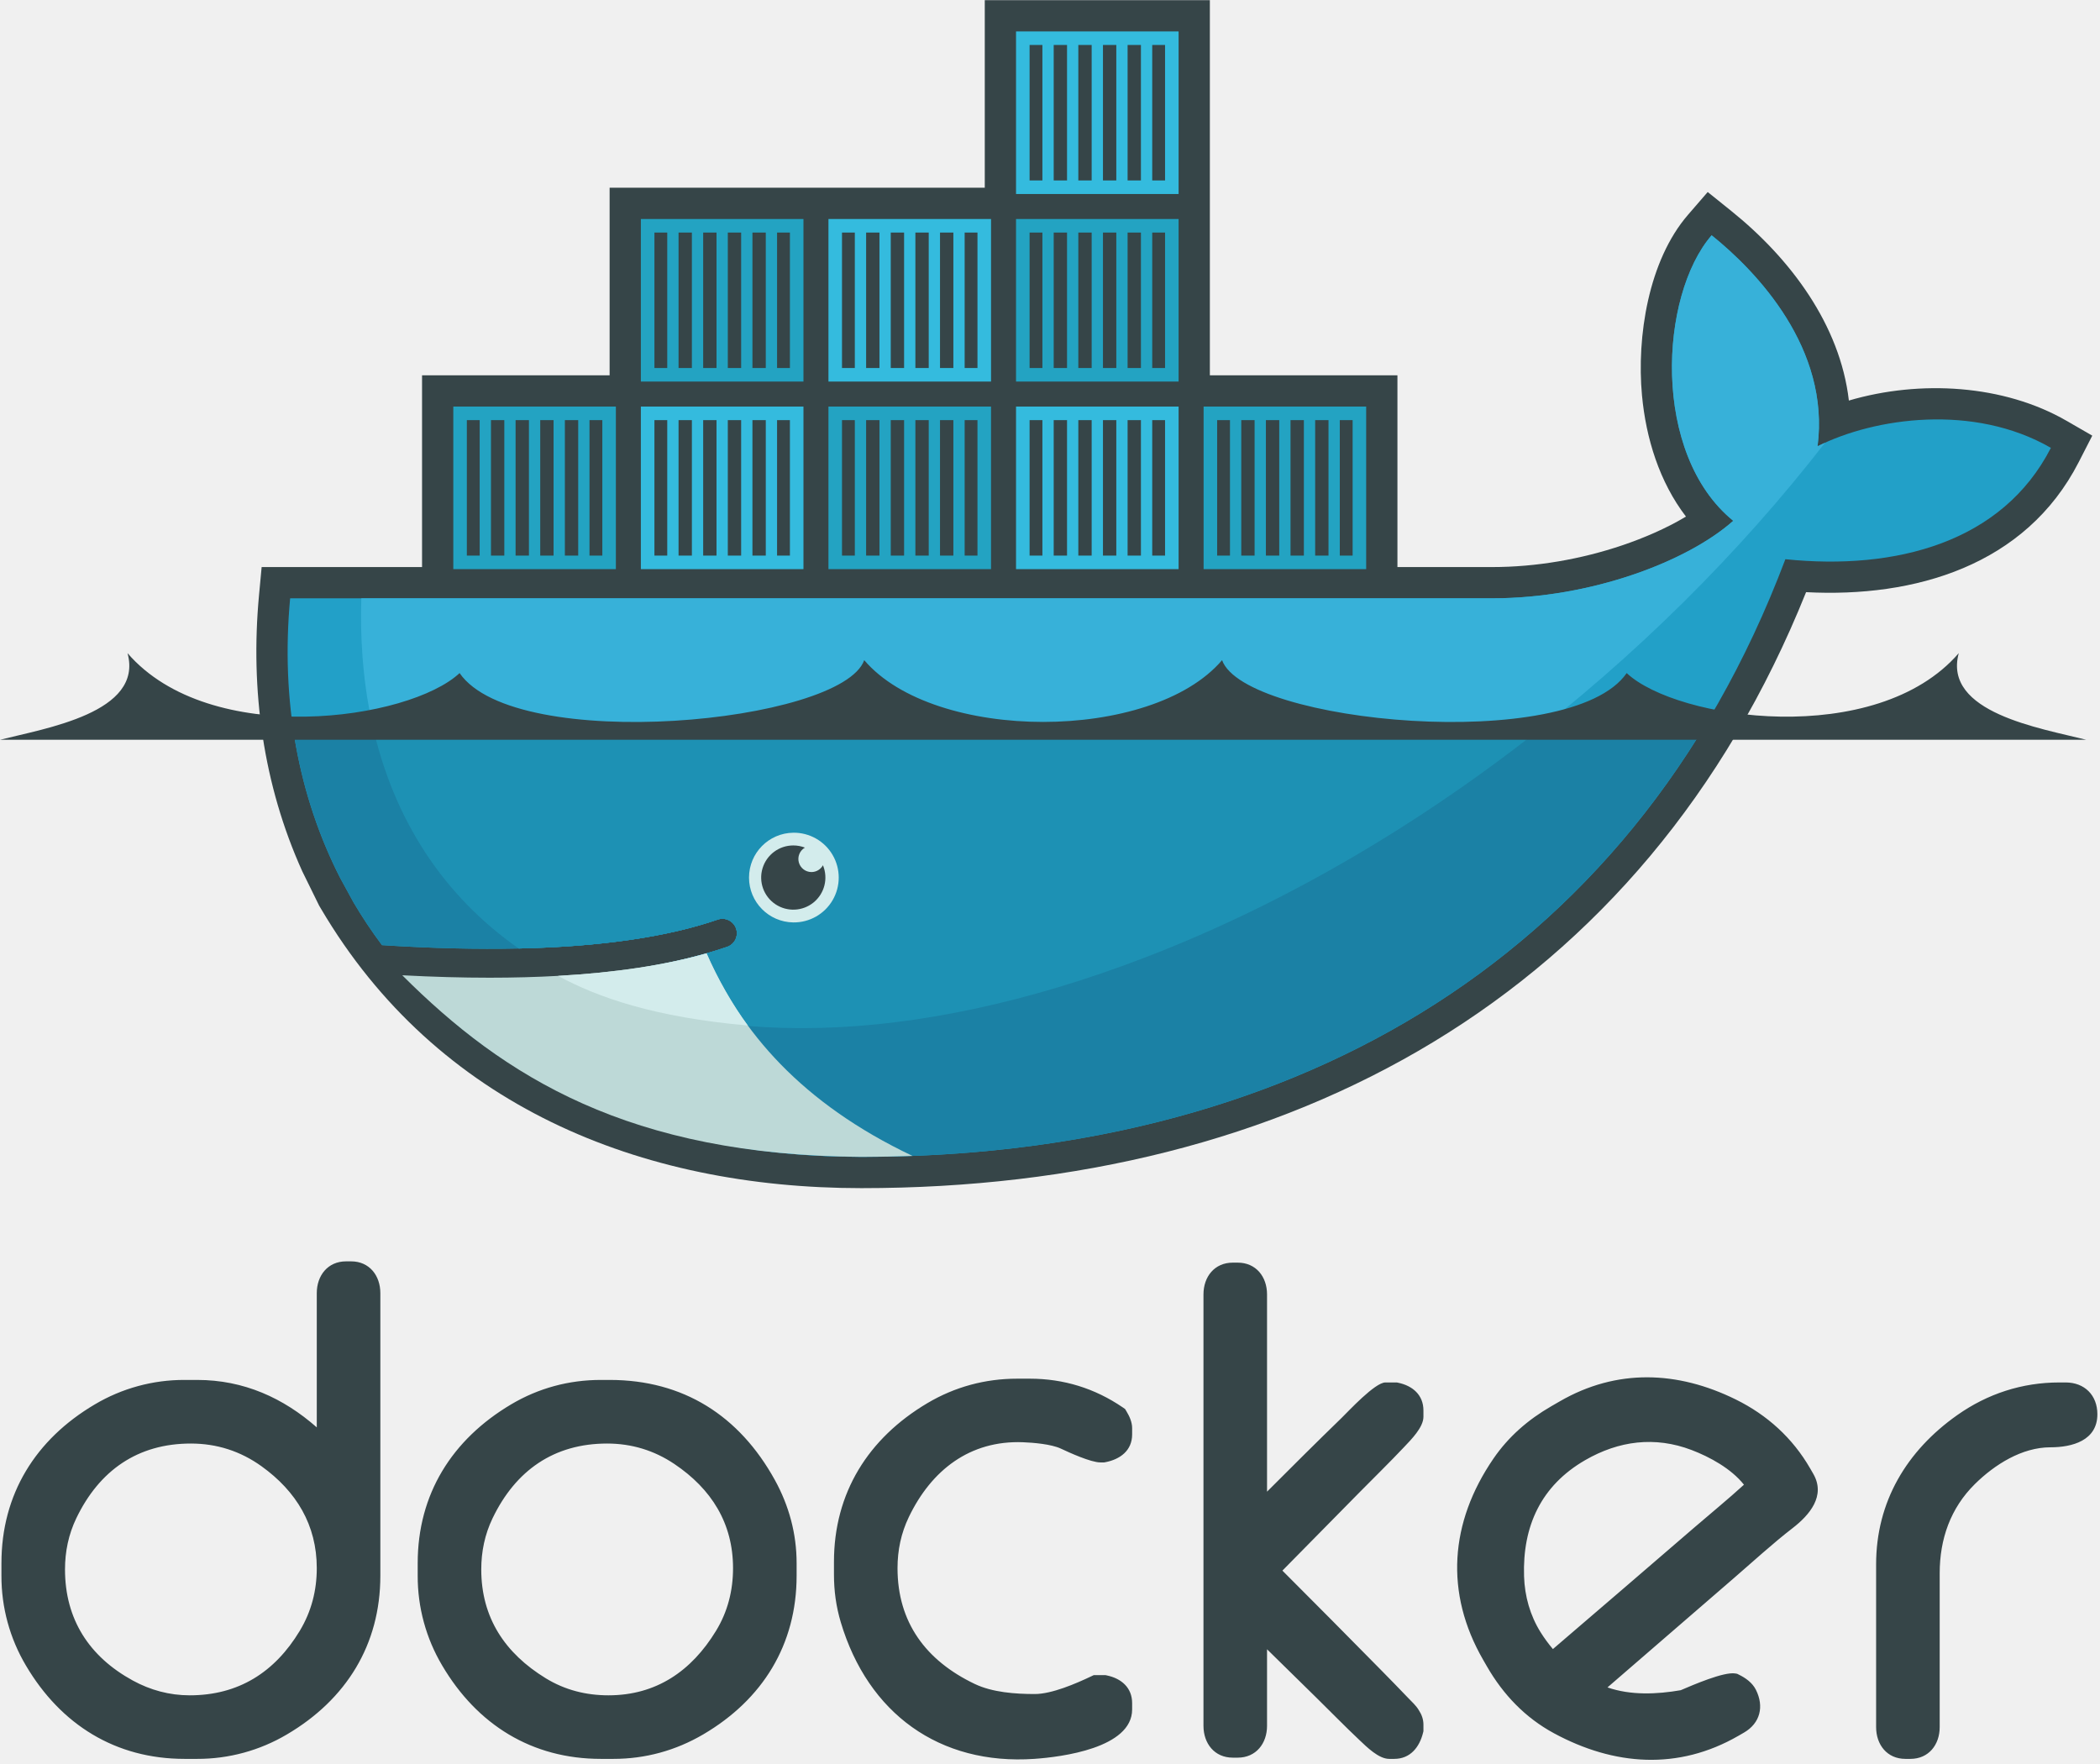
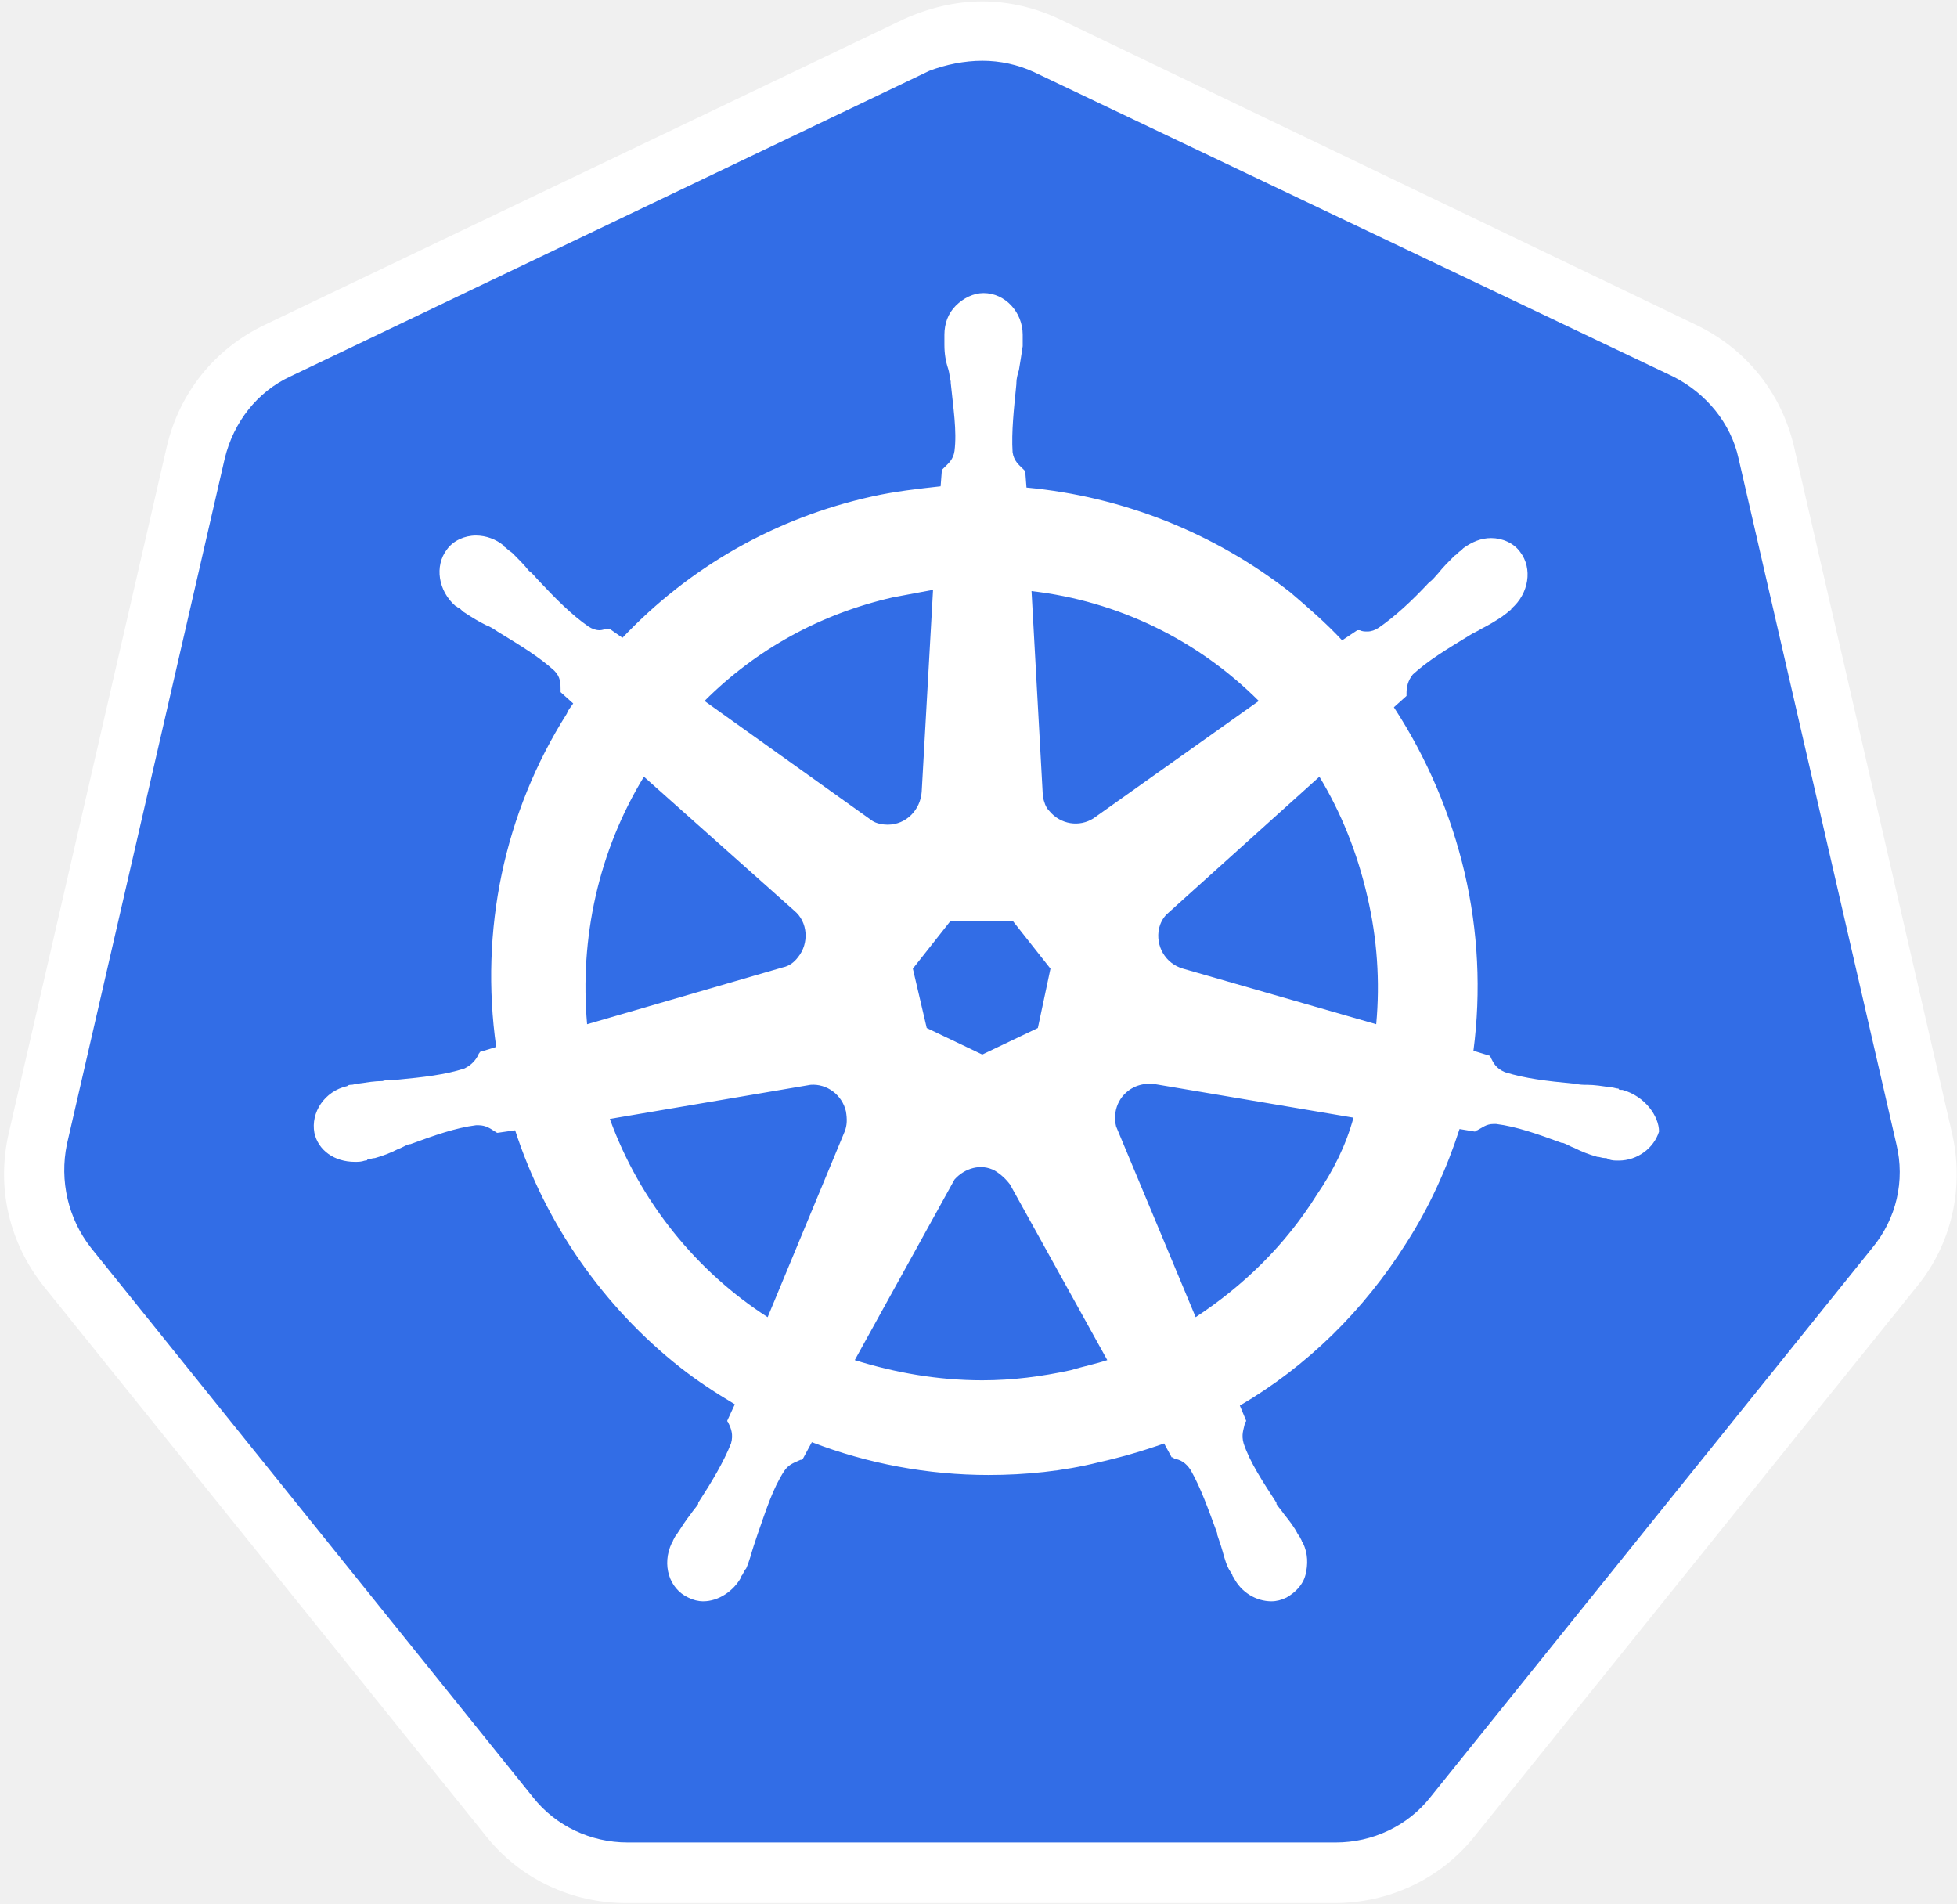
- <svg xmlns="http://www.w3.org/2000/svg" width="2500" height="2100" viewBox="0 0 256 215">
-   <g fill="none" fill-rule="evenodd">
-     <path d="M38.617 173.984v-16.362c0-2.15 1.344-3.877 3.57-3.877h.616c2.225 0 3.563 1.729 3.563 3.877v34.447c0 8.4-4.15 15.084-11.382 19.342a21.374 21.374 0 0 1-10.945 2.985h-1.537c-8.402 0-15.077-4.153-19.342-11.38a21.314 21.314 0 0 1-2.984-10.947v-1.535c0-8.403 4.152-15.083 11.378-19.349a21.298 21.298 0 0 1 10.948-2.985h1.537c5.686 0 10.51 2.204 14.578 5.784zM7.924 191.3c0 6.068 2.941 10.63 8.258 13.54 2.15 1.176 4.484 1.808 6.937 1.808 5.956 0 10.374-2.81 13.421-7.857 1.417-2.348 2.077-4.917 2.077-7.648 0-5.26-2.49-9.365-6.729-12.414-2.57-1.848-5.463-2.775-8.618-2.775-6.492 0-11.164 3.28-13.968 9.106-.946 1.97-1.378 4.061-1.378 6.24zm65.324-23.1h1.074c8.978 0 15.806 4.355 20.133 12.192 1.73 3.135 2.656 6.557 2.656 10.142v1.535c0 8.4-4.142 15.093-11.385 19.343-3.353 1.967-7.057 2.984-10.943 2.984h-1.535c-8.402 0-15.079-4.153-19.342-11.38a21.316 21.316 0 0 1-2.987-10.947v-1.535c0-8.404 4.169-15.062 11.377-19.347 3.351-1.991 7.058-2.987 10.952-2.987zm-14.58 23.1c0 5.89 2.89 10.223 7.865 13.27 2.336 1.43 4.909 2.078 7.638 2.078 5.82 0 10.122-2.951 13.116-7.863 1.428-2.342 2.074-4.915 2.074-7.642 0-5.477-2.638-9.661-7.148-12.693-2.471-1.663-5.222-2.496-8.198-2.496-6.492 0-11.164 3.28-13.967 9.106-.948 1.97-1.38 4.061-1.38 6.24zm70.656-14.727c-1.17-.548-3.36-.73-4.624-.778-6.474-.244-11.158 3.402-13.906 9.113-.949 1.97-1.382 4.055-1.382 6.235 0 6.637 3.485 11.284 9.409 14.117 2.164 1.034 4.958 1.23 7.323 1.23 2.08 0 5.02-1.274 6.866-2.151l.32-.152h1.433l.158.032c1.762.367 3.092 1.484 3.092 3.38v.767c0 4.718-8.622 5.798-11.912 6.028-11.61.803-20.293-5.573-23.603-16.647-.575-1.923-.834-3.833-.834-5.837v-1.533c0-8.403 4.17-15.059 11.377-19.34 3.351-1.99 7.057-2.99 10.95-2.99h1.536c4.13 0 7.934 1.173 11.344 3.502l.28.194.177.292c.368.61.685 1.316.685 2.042v.767c0 1.978-1.48 3.042-3.266 3.386l-.148.026h-.458c-1.156 0-3.785-1.197-4.817-1.683zm25.134 5.247c3.01-3.014 6.03-6.022 9.085-8.986.851-.827 4.074-4.327 5.343-4.327h1.388l.158.033c1.768.367 3.092 1.486 3.092 3.386v.766c0 1.296-1.518 2.802-2.355 3.689-1.78 1.887-3.654 3.712-5.476 5.56l-9.362 9.504c4.031 4.04 8.058 8.083 12.056 12.154a313.304 313.304 0 0 1 3.301 3.396c.385.405.953.909 1.276 1.47.347.526.56 1.119.56 1.752v.8l-.045.185c-.435 1.768-1.557 3.194-3.516 3.194h-.617c-1.282 0-2.73-1.45-3.608-2.279-1.81-1.706-3.557-3.5-5.331-5.243l-5.949-5.84v9.334c0 2.15-1.346 3.878-3.569 3.878h-.61c-2.226 0-3.57-1.728-3.57-3.878v-52.596c0-2.15 1.345-3.87 3.57-3.87h.61c2.223 0 3.569 1.72 3.569 3.87v24.048zm96.577-13.313h.77c2.324 0 3.875 1.566 3.875 3.877 0 3.208-3.067 4.029-5.72 4.029-3.48 0-6.803 2.107-9.202 4.47-2.991 2.949-4.3 6.726-4.3 10.878v18.759c0 2.15-1.343 3.876-3.57 3.876h-.612c-2.227 0-3.569-1.725-3.569-3.876v-19.836c0-7.617 3.708-13.835 9.89-18.196 3.691-2.605 7.919-3.98 12.438-3.98zm-55.074 37.176c2.82.985 6.035.844 8.928.34 1.48-.629 5.264-2.28 6.656-2.038l.217.037.2.098c.85.412 1.661.995 2.095 1.86 1.014 2.027.527 4.065-1.465 5.216l-.663.383c-7.35 4.242-15.168 3.654-22.495-.308-3.503-1.894-6.183-4.705-8.16-8.132l-.462-.801c-4.719-8.172-4.082-16.768 1.24-24.539 1.837-2.686 4.238-4.761 7.045-6.384l1.062-.613c6.922-3.996 14.341-3.722 21.45-.215 3.823 1.886 6.92 4.697 9.054 8.394l.384.666c1.55 2.686-.458 5.026-2.531 6.626-2.406 1.856-4.835 4.09-7.141 6.08-5.142 4.439-10.276 8.888-15.414 13.33zm-6.655-4.674c5.75-4.93 11.502-9.865 17.237-14.816 1.96-1.69 4.109-3.444 6.053-5.221-1.56-1.966-4.166-3.383-6.38-4.228-4.47-1.703-8.877-1.131-12.976 1.235-5.365 3.098-7.65 8.031-7.45 14.17.08 2.418.73 4.748 2.013 6.805.452.725.957 1.406 1.503 2.055zM147.488 45.732h22.866v23.375h11.561c5.34 0 10.831-.951 15.887-2.664 2.485-.843 5.273-2.015 7.724-3.49-3.228-4.214-4.876-9.535-5.36-14.78-.66-7.135.78-16.421 5.608-22.005l2.404-2.78 2.864 2.303c7.211 5.793 13.276 13.889 14.345 23.118 8.683-2.554 18.878-1.95 26.531 2.467l3.14 1.812-1.652 3.226C246.933 68.946 233.4 72.86 220.17 72.167c-19.797 49.309-62.898 72.653-115.157 72.653-27 0-51.77-10.093-65.876-34.047l-.231-.39-2.055-4.182c-4.768-10.544-6.352-22.095-5.278-33.637l.323-3.457H51.45V45.732h22.865V22.866h45.733V0h27.44v45.732" fill="#364548" />
-     <path d="M221.57 54.38c1.533-11.916-7.384-21.275-12.914-25.719-6.373 7.368-7.363 26.678 2.635 34.808-5.58 4.956-17.337 9.448-29.376 9.448H35.37c-1.17 12.567 1.036 24.14 6.075 34.045l1.667 3.05a56.536 56.536 0 0 0 3.455 5.184c6.025.387 11.58.52 16.662.408h.002c9.987-.22 18.136-1.4 24.312-3.54a1.761 1.761 0 0 1 1.153 3.326c-.822.286-1.678.552-2.562.805h-.003c-4.863 1.389-10.078 2.323-16.806 2.738.4.007-.416.06-.418.06-.229.015-.517.048-.747.06-2.648.149-5.506.18-8.428.18-3.196 0-6.343-.06-9.862-.24l-.09.06c12.21 13.724 31.302 21.955 55.234 21.955 50.648 0 93.608-22.452 112.632-72.857 13.496 1.385 26.467-2.057 32.367-13.575-9.398-5.423-21.484-3.694-28.443-.196" fill="#22A0C8" />
-     <path d="M221.57 54.38c1.533-11.916-7.384-21.275-12.914-25.719-6.373 7.368-7.363 26.678 2.635 34.808-5.58 4.956-17.337 9.448-29.376 9.448H44.048c-.598 19.246 6.544 33.855 19.18 42.687h.003c9.987-.22 18.136-1.4 24.312-3.54a1.761 1.761 0 0 1 1.153 3.326c-.822.286-1.678.552-2.562.805h-.003c-4.863 1.389-10.526 2.443-17.254 2.858-.002 0-.163-.155-.165-.155 17.237 8.842 42.23 8.81 70.885-2.197 32.13-12.344 62.029-35.86 82.89-62.757-.314.142-.62.287-.917.436" fill="#37B1D9" />
-     <path d="M35.645 88.186c.91 6.732 2.88 13.035 5.8 18.776l1.667 3.05a56.432 56.432 0 0 0 3.455 5.184c6.026.387 11.581.52 16.664.408 9.987-.22 18.136-1.4 24.312-3.54a1.761 1.761 0 0 1 1.153 3.326c-.822.286-1.678.552-2.562.805h-.003c-4.863 1.389-10.496 2.383-17.224 2.799-.231.014-.634.017-.867.03-2.646.148-5.475.239-8.398.239-3.195 0-6.463-.061-9.98-.24 12.21 13.724 31.42 21.985 55.352 21.985 43.36 0 81.084-16.458 102.979-52.822H35.645" fill="#1B81A5" />
-     <path d="M45.367 88.186c2.592 11.82 8.821 21.099 17.864 27.418 9.987-.22 18.136-1.4 24.312-3.54a1.761 1.761 0 0 1 1.153 3.326c-.822.286-1.678.552-2.562.805h-.003c-4.863 1.389-10.615 2.383-17.344 2.799 17.236 8.84 42.157 8.713 70.81-2.293 17.334-6.66 34.017-16.574 48.984-28.515H45.367" fill="#1D91B4" />
-     <path d="M55.26 49.543h19.818v19.818H55.26V49.543zm1.651 1.652h1.564V67.71h-1.564V51.195zm2.94 0h1.627V67.71h-1.626V51.195zm3.002 0h1.627V67.71h-1.627V51.195zm3.004 0h1.626V67.71h-1.626V51.195zm3.003 0h1.626V67.71H68.86V51.195zm3.002 0h1.565V67.71h-1.565V51.195zM78.126 26.677h19.819v19.817h-19.82V26.677zm1.652 1.652h1.563v16.514h-1.563V28.329zm2.94 0h1.626v16.514h-1.625V28.329zm3.002 0h1.626v16.514H85.72V28.329zm3.003 0h1.626v16.514h-1.626V28.329zm3.003 0h1.627v16.514h-1.627V28.329zm3.002 0h1.566v16.514h-1.566V28.329z" fill="#23A3C2" />
-     <path d="M78.126 49.543h19.819v19.818h-19.82V49.543zm1.652 1.652h1.563V67.71h-1.563V51.195zm2.94 0h1.626V67.71h-1.625V51.195zm3.002 0h1.626V67.71H85.72V51.195zm3.003 0h1.626V67.71h-1.626V51.195zm3.003 0h1.627V67.71h-1.627V51.195zm3.002 0h1.566V67.71h-1.566V51.195z" fill="#34BBDE" />
-     <path d="M100.993 49.543h19.818v19.818h-19.818V49.543zm1.651 1.652h1.563V67.71h-1.563V51.195zm2.94 0h1.626V67.71h-1.626V51.195zm3.003 0h1.626V67.71h-1.626V51.195zm3.003 0h1.626V67.71h-1.626V51.195zm3.002 0h1.628V67.71h-1.628V51.195zm3.003 0h1.564V67.71h-1.564V51.195z" fill="#23A3C2" />
-     <path d="M100.993 26.677h19.818v19.817h-19.818V26.677zm1.651 1.652h1.563v16.514h-1.563V28.329zm2.94 0h1.626v16.514h-1.626V28.329zm3.003 0h1.626v16.514h-1.626V28.329zm3.003 0h1.626v16.514h-1.626V28.329zm3.002 0h1.628v16.514h-1.628V28.329zm3.003 0h1.564v16.514h-1.564V28.329zM123.859 49.543h19.818v19.818h-19.818V49.543zm1.652 1.652h1.563V67.71h-1.563V51.195zm2.94 0h1.626V67.71h-1.626V51.195zm3.002 0h1.626V67.71h-1.626V51.195zm3.003 0h1.627V67.71h-1.627V51.195zm3.003 0h1.627V67.71h-1.627V51.195zm3.003 0h1.564V67.71h-1.564V51.195z" fill="#34BBDE" />
-     <path d="M123.859 26.677h19.818v19.817h-19.818V26.677zm1.652 1.652h1.563v16.514h-1.563V28.329zm2.94 0h1.626v16.514h-1.626V28.329zm3.002 0h1.626v16.514h-1.626V28.329zm3.003 0h1.627v16.514h-1.627V28.329zm3.003 0h1.627v16.514h-1.627V28.329zm3.003 0h1.564v16.514h-1.564V28.329z" fill="#23A3C2" />
-     <path d="M123.859 3.81h19.818V23.63h-19.818V3.81zm1.652 1.651h1.563v16.516h-1.563V5.46zm2.94 0h1.626v16.516h-1.626V5.46zm3.002 0h1.626v16.516h-1.626V5.46zm3.003 0h1.627v16.516h-1.627V5.46zm3.003 0h1.627v16.516h-1.627V5.46zm3.003 0h1.564v16.516h-1.564V5.46z" fill="#34BBDE" />
-     <path d="M146.725 49.543h19.818v19.818h-19.818V49.543zm1.65 1.652h1.565V67.71h-1.564V51.195zm2.94 0h1.627V67.71h-1.626V51.195zm3.004 0h1.627V67.71h-1.627V51.195zm3.002 0h1.627V67.71h-1.627V51.195zm3.004 0h1.626V67.71h-1.626V51.195zm3.002 0h1.564V67.71h-1.564V51.195z" fill="#23A3C2" />
-     <path d="M96.704 101.492a5.468 5.468 0 1 1-.002 10.935 5.468 5.468 0 0 1 .002-10.935" fill="#D3ECEC" />
-     <path d="M96.704 103.043c.5 0 .977.094 1.417.265a1.598 1.598 0 0 0 .798 2.98c.605 0 1.13-.335 1.402-.831a3.915 3.915 0 1 1-3.617-2.414M0 90.162h254.327c-5.537-1.404-17.52-3.302-15.544-10.56-10.07 11.652-34.353 8.175-40.482 2.43-6.824 9.898-46.554 6.135-49.325-1.576-8.556 10.041-35.067 10.041-43.623 0-2.773 7.711-42.502 11.474-49.327 1.575-6.128 5.746-30.41 9.223-40.48-2.428C17.522 86.86 5.539 88.758 0 90.163" fill="#364548" />
-     <path d="M111.237 140.89c-13.54-6.425-20.971-15.16-25.106-24.694-5.03 1.435-11.075 2.353-18.1 2.747-2.646.148-5.43.224-8.35.224-3.368 0-6.917-.1-10.643-.297 12.417 12.41 27.692 21.964 55.976 22.138 2.088 0 4.16-.04 6.223-.118" fill="#BDD9D7" />
-     <path d="M91.16 124.994c-1.873-2.543-3.69-5.739-5.026-8.8-5.03 1.437-11.077 2.355-18.103 2.75 4.826 2.619 11.727 5.046 23.13 6.05" fill="#D3ECEC" />
-   </g>
+ <svg xmlns="http://www.w3.org/2000/svg" width="2500" height="2432" preserveAspectRatio="xMidYMid" viewBox="0 0 256 249" id="kubernets">
+   <path fill="#326DE6" d="M82.085 244.934c-5.946 0-11.561-2.642-15.36-7.432L8.92 165.657c-3.799-4.79-5.285-10.9-3.799-16.847l20.645-89.682c1.321-5.946 5.285-10.736 10.736-13.378l83.571-39.97c2.643-1.32 5.616-1.981 8.589-1.981 2.973 0 5.945.66 8.588 1.982l83.572 39.804c5.45 2.642 9.414 7.432 10.735 13.378l20.645 89.682c1.322 5.946 0 12.057-3.798 16.847l-57.807 71.845c-3.799 4.624-9.414 7.432-15.36 7.432l-93.15.165z" />
+   <path fill="#FFF" d="M128.495 7.928c2.313 0 4.625.495 6.772 1.486l83.572 39.804c4.294 2.147 7.597 6.111 8.588 10.736l20.645 89.682c1.156 4.79 0 9.745-3.138 13.543l-57.806 71.846c-2.973 3.798-7.598 5.945-12.387 5.945H82.085c-4.79 0-9.414-2.147-12.387-5.945l-57.806-71.846c-2.973-3.798-4.13-8.753-3.138-13.543l20.645-89.682c1.156-4.79 4.294-8.754 8.588-10.736L121.56 9.25c2.147-.826 4.624-1.321 6.936-1.321zm0-7.763c-3.468 0-6.936.826-10.24 2.312l-83.571 39.97c-6.607 3.138-11.231 8.918-12.883 16.02L1.156 148.15c-1.651 7.102 0 14.369 4.625 20.15l57.806 71.845c4.46 5.615 11.231 8.753 18.333 8.753h92.655c7.102 0 13.874-3.138 18.333-8.753l57.807-71.846c4.624-5.615 6.276-13.047 4.624-20.15l-20.645-89.682c-1.651-7.102-6.276-12.882-12.882-16.02L138.57 2.476C135.432.991 131.964.165 128.495.165z" />
+   <path fill="#FFF" d="M212.232 142.534c-.165 0-.165 0 0 0h-.165c-.165 0-.33 0-.33-.165-.33 0-.66-.165-.991-.165-1.156-.165-2.147-.33-3.138-.33-.496 0-.991 0-1.652-.166h-.165c-3.468-.33-6.276-.66-8.919-1.486-1.156-.496-1.486-1.156-1.817-1.817 0-.165-.165-.165-.165-.33l-2.147-.66a65.33 65.33 0 0 0-1.156-23.289 68.054 68.054 0 0 0-9.249-21.636l1.652-1.486v-.33c0-.826.165-1.652.825-2.478 1.982-1.817 4.46-3.303 7.433-5.12.495-.33.99-.495 1.486-.826.991-.495 1.817-.99 2.808-1.651.165-.165.495-.33.826-.66.165-.166.33-.166.33-.331 2.312-1.982 2.808-5.285 1.156-7.433-.826-1.156-2.312-1.816-3.799-1.816-1.32 0-2.477.495-3.633 1.321l-.33.33c-.33.165-.496.496-.826.661-.826.826-1.487 1.486-2.147 2.312-.33.33-.66.826-1.156 1.156-2.313 2.478-4.46 4.46-6.607 5.946-.495.33-.99.496-1.486.496-.33 0-.661 0-.991-.166h-.33l-1.983 1.322c-2.147-2.312-4.459-4.294-6.771-6.276a65.958 65.958 0 0 0-34.519-13.709l-.165-2.147-.33-.33c-.496-.496-1.156-.991-1.322-2.147-.165-2.643.166-5.616.496-8.919v-.165c0-.496.165-1.156.33-1.652.165-.99.33-1.982.496-3.138v-1.486c0-2.973-2.313-5.45-5.12-5.45-1.322 0-2.643.66-3.634 1.651-.99.991-1.486 2.312-1.486 3.799v1.321c0 1.156.165 2.147.495 3.138.165.496.165.991.33 1.652v.165c.33 3.303.826 6.276.496 8.919-.165 1.156-.826 1.651-1.321 2.147l-.33.33-.166 2.147c-2.973.33-5.946.66-8.919 1.321-12.717 2.808-23.948 9.25-32.701 18.498l-1.652-1.156h-.33c-.33 0-.661.165-.991.165-.496 0-.991-.165-1.487-.495-2.147-1.486-4.294-3.634-6.606-6.111-.33-.33-.66-.826-1.156-1.156-.661-.826-1.322-1.487-2.148-2.312-.165-.166-.495-.33-.825-.661-.165-.165-.33-.165-.33-.33a5.772 5.772 0 0 0-3.634-1.322c-1.487 0-2.973.661-3.799 1.817-1.652 2.147-1.156 5.45 1.156 7.432.165 0 .165.166.33.166.33.165.496.495.826.66.991.66 1.817 1.156 2.808 1.652.496.165.991.495 1.487.826 2.972 1.816 5.45 3.303 7.432 5.12.826.825.826 1.651.826 2.477v.33l1.651 1.487c-.33.495-.66.826-.826 1.321-8.258 13.048-11.396 28.408-9.249 43.603l-2.147.66c0 .166-.165.166-.165.33-.33.661-.826 1.322-1.817 1.817-2.477.826-5.45 1.157-8.918 1.487h-.166c-.495 0-1.156 0-1.651.165-.991 0-1.982.165-3.138.33-.33 0-.66.166-.991.166-.165 0-.33 0-.496.165-2.973.66-4.79 3.468-4.294 6.11.496 2.313 2.643 3.8 5.285 3.8.496 0 .826 0 1.322-.166.165 0 .33 0 .33-.165.33 0 .66-.165.99-.165 1.157-.33 1.983-.66 2.974-1.156.495-.165.99-.496 1.486-.66h.165c3.138-1.157 5.946-2.148 8.589-2.478h.33c.991 0 1.652.495 2.147.826.165 0 .165.165.33.165l2.313-.33c3.964 12.221 11.561 23.122 21.636 31.05 2.312 1.816 4.624 3.303 7.102 4.79l-.991 2.146c0 .166.165.166.165.33.33.661.66 1.487.33 2.643-.99 2.478-2.477 4.955-4.294 7.763v.165c-.33.496-.66.826-.99 1.321-.661.826-1.157 1.652-1.818 2.643-.165.165-.33.495-.495.826 0 .165-.165.33-.165.33-1.321 2.808-.33 5.946 2.147 7.102.66.33 1.321.496 1.982.496 1.982 0 3.964-1.322 4.955-3.139 0-.165.165-.33.165-.33.165-.33.33-.66.495-.826.496-1.156.661-1.982.991-2.973l.496-1.486c1.156-3.303 1.982-5.946 3.468-8.258.66-.991 1.487-1.156 2.147-1.487.165 0 .165 0 .33-.165l1.157-2.147c7.267 2.808 15.195 4.294 23.122 4.294 4.79 0 9.745-.495 14.37-1.651a73.402 73.402 0 0 0 8.588-2.478l.99 1.817c.166 0 .166 0 .331.165.826.165 1.486.496 2.147 1.487 1.321 2.312 2.312 5.12 3.468 8.258v.165l.496 1.486c.33.991.495 1.982.99 2.973.166.33.331.496.496.826 0 .165.166.33.166.33.99 1.982 2.972 3.139 4.954 3.139.661 0 1.322-.166 1.982-.496 1.156-.66 2.147-1.652 2.478-2.973.33-1.321.33-2.808-.33-4.129 0-.165-.166-.165-.166-.33-.165-.33-.33-.66-.495-.826-.496-.991-1.156-1.817-1.817-2.643-.33-.495-.66-.825-.99-1.32v-.166c-1.818-2.808-3.47-5.285-4.295-7.763-.33-1.156 0-1.816.165-2.642 0-.165.165-.165.165-.33l-.826-1.982c8.754-5.12 16.186-12.388 21.802-21.306 2.973-4.625 5.285-9.745 6.936-14.865l1.982.33c.166 0 .166-.165.33-.165.661-.33 1.157-.825 2.148-.825h.33c2.643.33 5.45 1.32 8.589 2.477h.165c.495.165.99.495 1.486.66.991.496 1.817.826 2.973 1.157.33 0 .66.165.991.165.165 0 .33 0 .495.165.496.165.826.165 1.322.165 2.477 0 4.624-1.651 5.285-3.798 0-1.982-1.817-4.625-4.79-5.45zm-76.47-8.093l-7.267 3.469-7.267-3.469-1.816-7.762 4.954-6.276h8.093l4.955 6.276-1.651 7.762zm43.108-17.176a52.078 52.078 0 0 1 1.156 16.68l-25.27-7.266c-2.312-.66-3.633-2.973-3.138-5.285.165-.661.496-1.322.991-1.817l19.985-18.003c2.807 4.625 4.954 9.91 6.276 15.69zm-14.204-25.6l-21.636 15.36c-1.817 1.156-4.295.825-5.781-.991-.495-.496-.66-1.157-.826-1.817l-1.486-26.922a50.13 50.13 0 0 1 29.729 14.37zM116.769 78.12c1.817-.33 3.468-.66 5.285-.99l-1.486 26.425c-.165 2.312-1.982 4.294-4.46 4.294-.66 0-1.486-.165-1.982-.495L92.16 91.665c6.772-6.772 15.195-11.397 24.609-13.544zm-32.537 23.453l19.654 17.507c1.817 1.487 1.982 4.294.496 6.111-.496.66-1.156 1.156-1.982 1.322l-25.6 7.432c-.991-11.231 1.486-22.627 7.432-32.372zm-4.46 44.759l26.262-4.46c2.147-.165 4.129 1.322 4.624 3.469.165.99.165 1.817-.165 2.643l-10.075 24.278c-9.249-5.946-16.681-15.03-20.645-25.93zm60.285 32.867c-3.799.826-7.598 1.321-11.562 1.321-5.78 0-11.396-.99-16.68-2.642l13.047-23.618c1.321-1.487 3.468-2.147 5.285-1.156a7.04 7.04 0 0 1 1.982 1.816l12.717 22.958c-1.486.495-3.138.826-4.79 1.321zm32.206-22.957c-4.129 6.606-9.58 11.891-15.855 16.02l-10.405-24.94c-.496-1.981.33-4.128 2.312-5.12.66-.33 1.486-.495 2.312-.495l26.426 4.46c-.991 3.633-2.643 6.937-4.79 10.075z" />
</svg>
